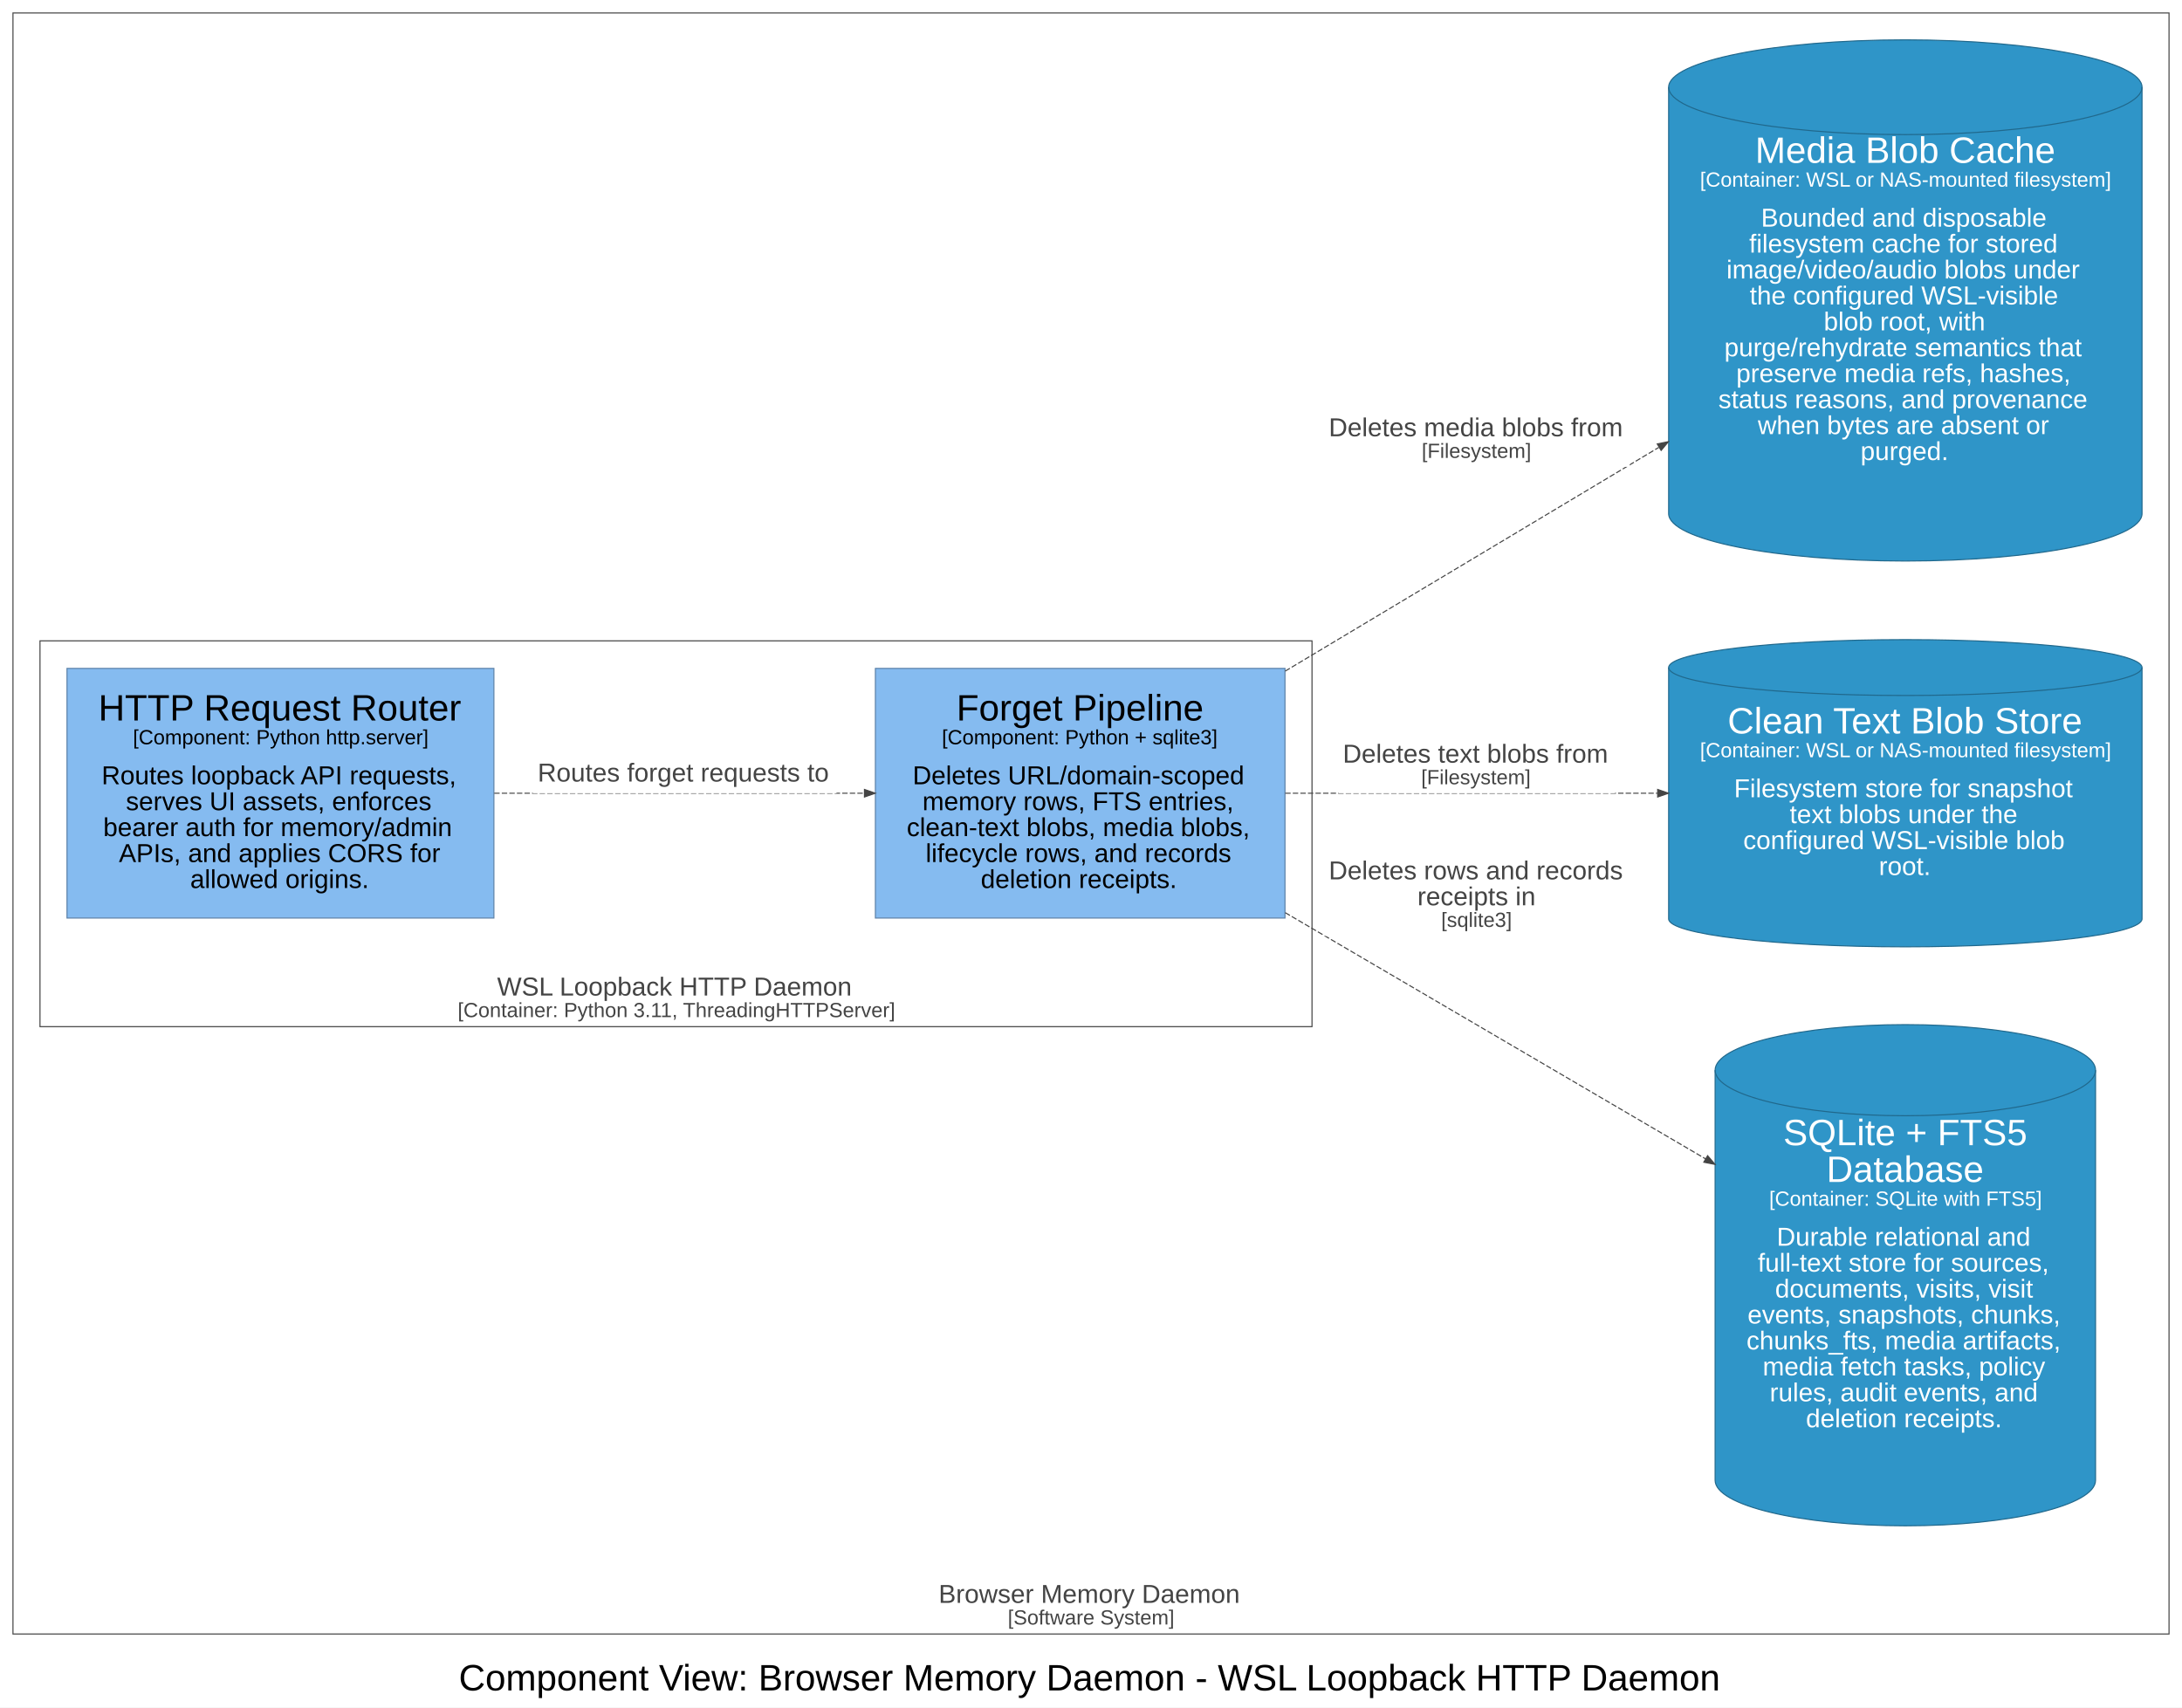
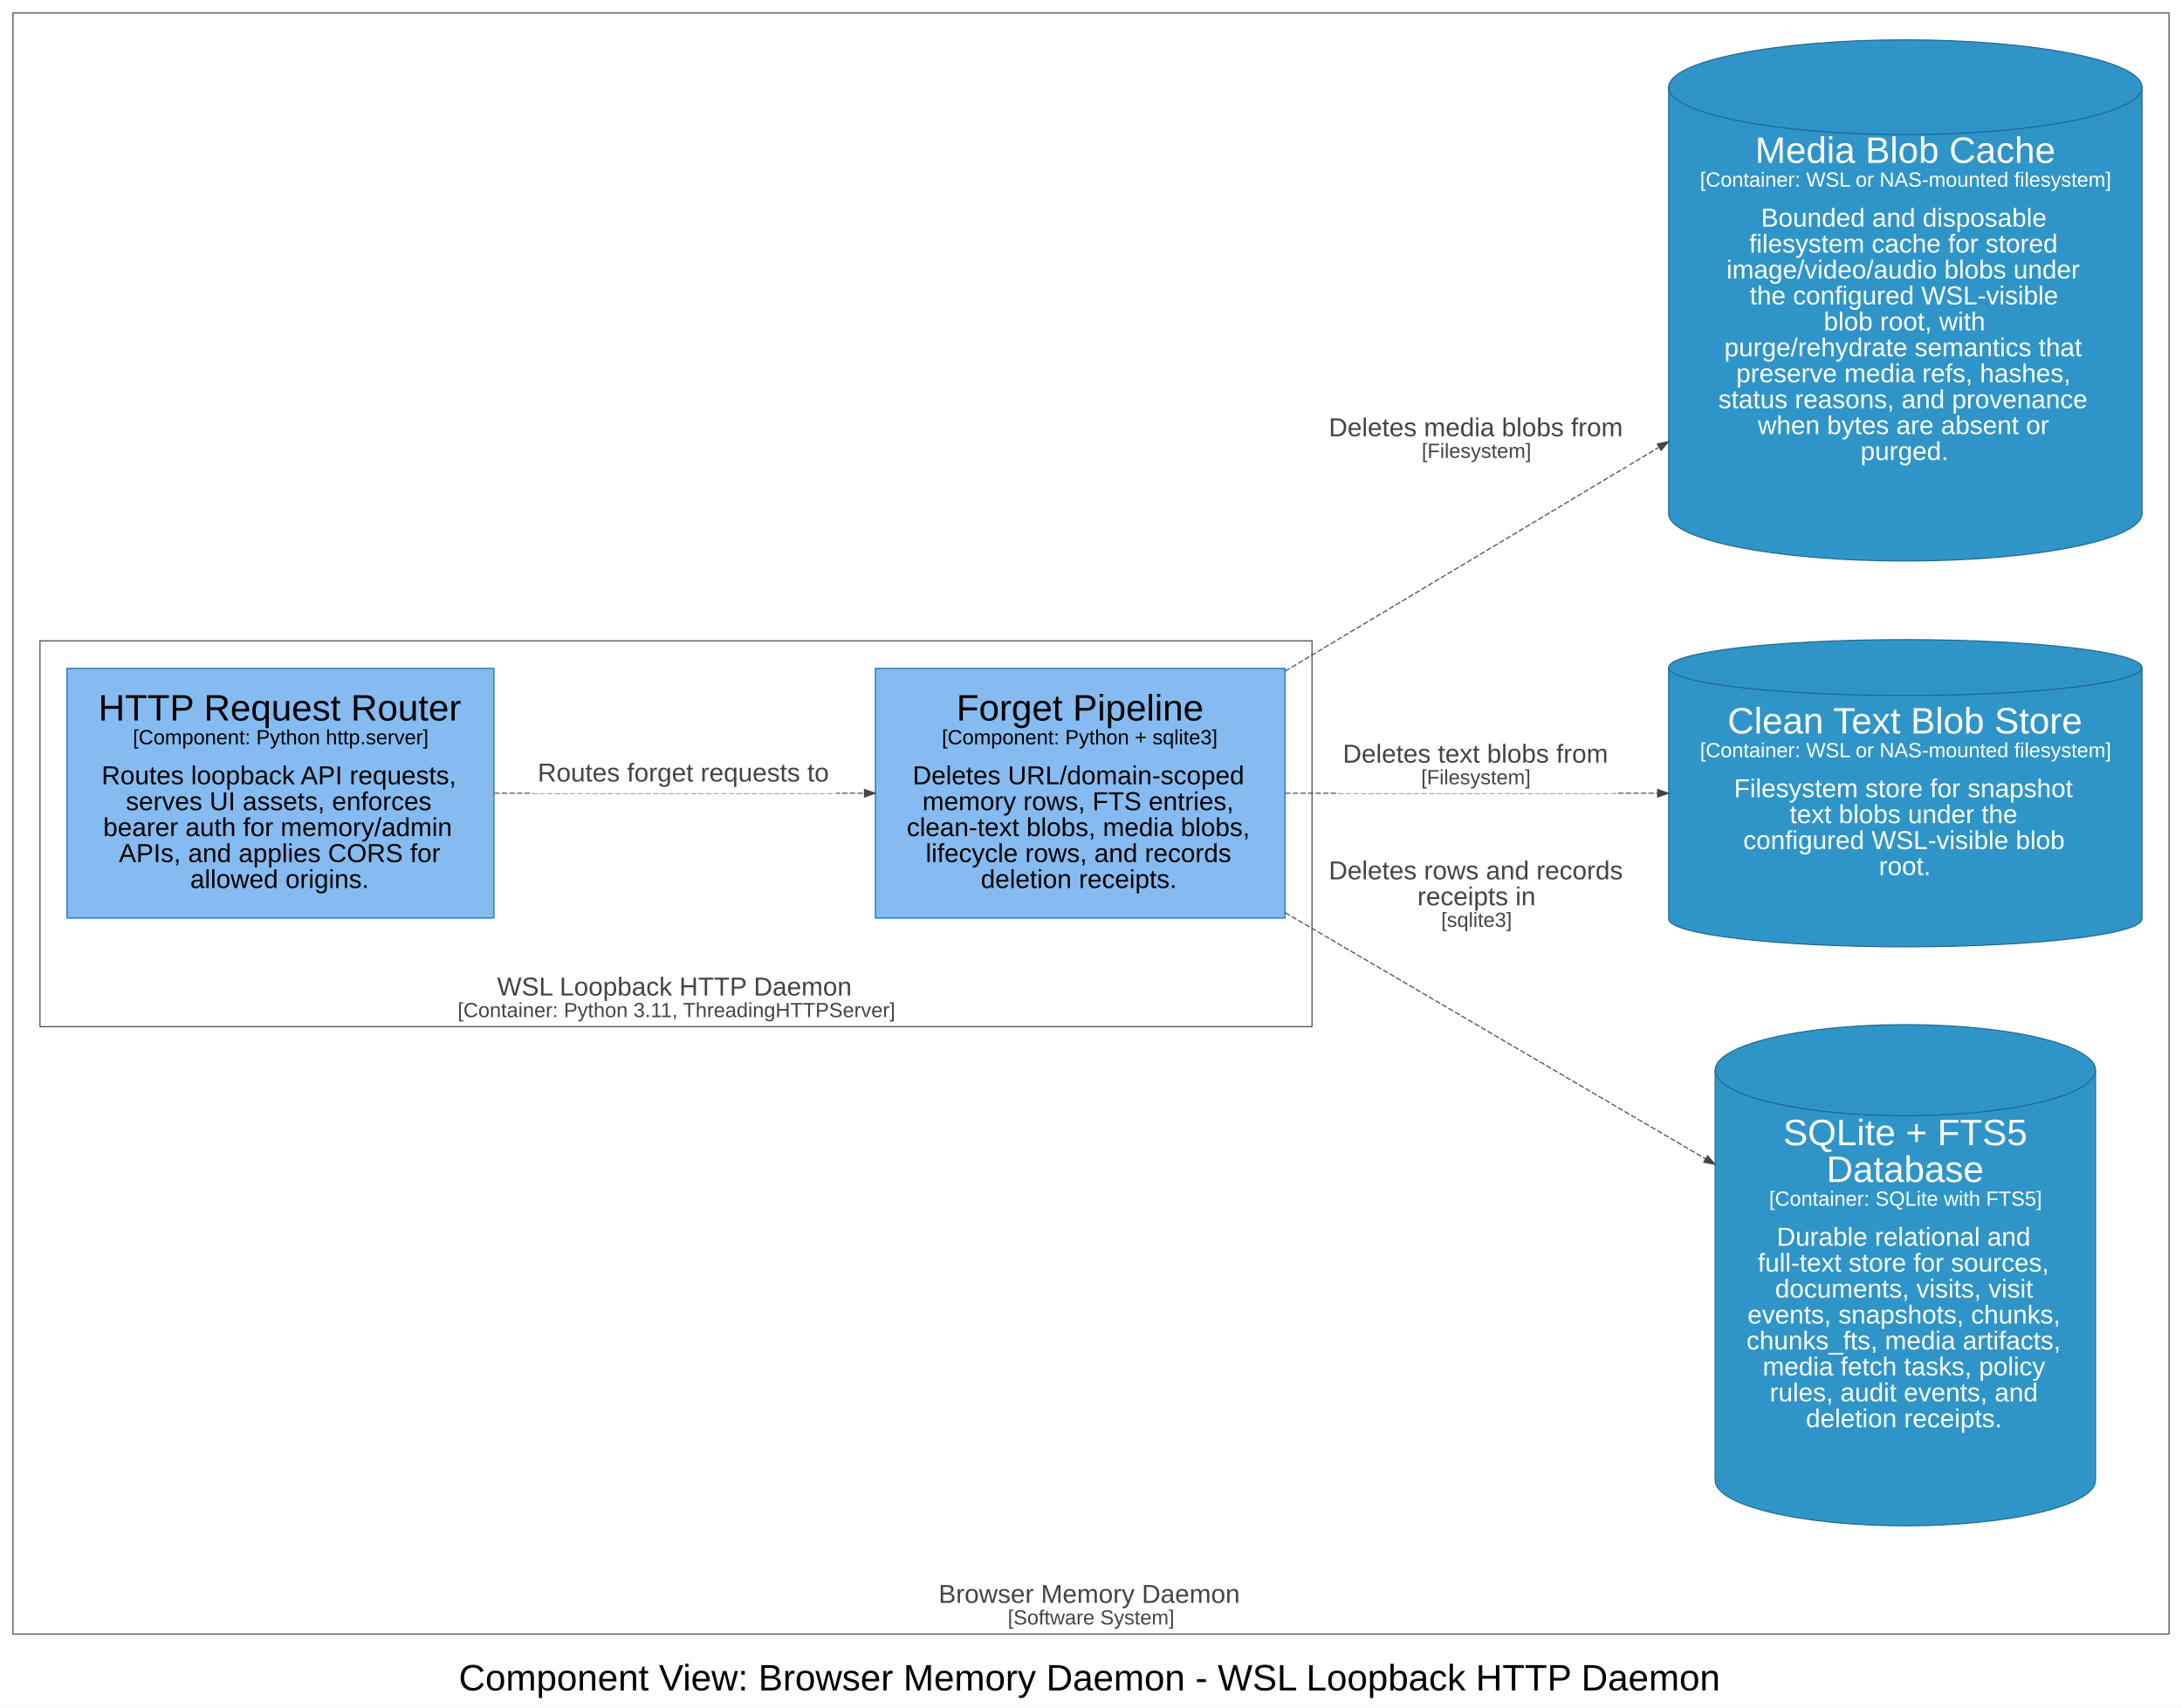
<svg xmlns="http://www.w3.org/2000/svg" width="2019pt" height="1580pt" viewBox="0.00 0.00 2019.00 1580.00">
  <g id="graph0" class="graph" transform="scale(1 1) rotate(0) translate(4 1576)">
    <polygon fill="white" stroke="transparent" points="-4,4 -4,-1576 2015,-1576 2015,4 -4,4" />
    <text text-anchor="start" x="420.5" y="-11.8" font-family="Arial" font-size="34.00">Component View: Browser Memory Daemon - WSL Loopback HTTP Daemon</text>
    <g id="clust1" class="cluster">
      <polygon fill="none" stroke="#444444" points="8,-64 8,-1564 2003,-1564 2003,-64 8,-64" />
      <text text-anchor="start" x="864.5" y="-92.8" font-family="Arial" font-size="24.00" fill="#444444">Browser Memory Daemon</text>
      <text text-anchor="start" x="928.5" y="-72.8" font-family="Arial" font-size="19.00" fill="#444444">[Software System]</text>
    </g>
    <g id="clust2" class="cluster">
      <polygon fill="none" stroke="#444444" points="33,-626 33,-983 1210,-983 1210,-626 33,-626" />
      <text text-anchor="start" x="456" y="-654.8" font-family="Arial" font-size="24.00" fill="#444444">WSL Loopback HTTP Daemon</text>
      <text text-anchor="start" x="419.5" y="-634.8" font-family="Arial" font-size="19.00" fill="#444444">[Container: Python 3.11, ThreadingHTTPServer]</text>
    </g>
    <g id="15" class="node">
-       <polygon fill="#85bbf0" stroke="#5d82a8" points="453,-957.5 58,-957.5 58,-726.5 453,-726.5 453,-957.5" />
+       <polygon fill="#85bbf0" stroke="#1168bd" points="453,-957.5 58,-957.5 58,-726.5 453,-726.5 453,-957.5" />
      <text text-anchor="start" x="87" y="-909.3" font-family="Arial" font-size="34.00" fill="#000000">HTTP Request Router</text>
      <text text-anchor="start" x="119" y="-887.3" font-family="Arial" font-size="19.00" fill="#000000">[Component: Python http.server]</text>
      <text text-anchor="start" x="90" y="-850.3" font-family="Arial" font-size="24.00" fill="#000000">Routes loopback API requests,</text>
      <text text-anchor="start" x="112.5" y="-826.3" font-family="Arial" font-size="24.00" fill="#000000">serves UI assets, enforces</text>
      <text text-anchor="start" x="91.5" y="-802.3" font-family="Arial" font-size="24.00" fill="#000000">bearer auth for memory/admin</text>
      <text text-anchor="start" x="106" y="-778.3" font-family="Arial" font-size="24.00" fill="#000000">APIs, and applies CORS for</text>
      <text text-anchor="start" x="172" y="-754.3" font-family="Arial" font-size="24.00" fill="#000000">allowed origins.</text>
    </g>
    <g id="22" class="node">
-       <polygon fill="#85bbf0" stroke="#5d82a8" points="1185,-957.5 806,-957.5 806,-726.5 1185,-726.5 1185,-957.5" />
+       <polygon fill="#85bbf0" stroke="#1168bd" points="1185,-957.5 806,-957.5 806,-726.5 1185,-726.5 1185,-957.5" />
      <text text-anchor="start" x="881" y="-909.3" font-family="Arial" font-size="34.00" fill="#000000">Forget Pipeline</text>
      <text text-anchor="start" x="867.5" y="-887.3" font-family="Arial" font-size="19.00" fill="#000000">[Component: Python + sqlite3]</text>
      <text text-anchor="start" x="840.5" y="-850.3" font-family="Arial" font-size="24.00" fill="#000000">Deletes URL/domain-scoped</text>
      <text text-anchor="start" x="849.5" y="-826.3" font-family="Arial" font-size="24.00" fill="#000000">memory rows, FTS entries,</text>
      <text text-anchor="start" x="835" y="-802.3" font-family="Arial" font-size="24.00" fill="#000000">clean-text blobs, media blobs,</text>
      <text text-anchor="start" x="852.5" y="-778.3" font-family="Arial" font-size="24.00" fill="#000000">lifecycle rows, and records</text>
      <text text-anchor="start" x="903.5" y="-754.3" font-family="Arial" font-size="24.00" fill="#000000">deletion receipts.</text>
    </g>
    <g id="67" class="edge">
      <path fill="none" stroke="#444444" stroke-dasharray="5,2" d="M453.3,-842C559.2,-842 689.48,-842 795.68,-842" />
      <polygon fill="#444444" stroke="#444444" points="795.88,-845.5 805.88,-842 795.88,-838.5 795.88,-845.5" />
      <polygon fill="white" stroke="transparent" points="489,-842 489,-876 770,-876 770,-842 489,-842" />
      <text text-anchor="start" x="493.5" y="-852.8" font-family="Arial" font-size="24.00" fill="#444444">Routes forget requests to</text>
    </g>
    <g id="27" class="node">
      <path fill="#2f95c8" stroke="#20688c" d="M1935,-585.72C1935,-608.98 1856.11,-627.88 1759,-627.88 1661.89,-627.88 1583,-608.98 1583,-585.72 1583,-585.72 1583,-206.28 1583,-206.28 1583,-183.02 1661.89,-164.12 1759,-164.12 1856.11,-164.12 1935,-183.02 1935,-206.28 1935,-206.28 1935,-585.72 1935,-585.72" />
      <path fill="none" stroke="#20688c" d="M1935,-585.72C1935,-562.45 1856.11,-543.56 1759,-543.56 1661.89,-543.56 1583,-562.45 1583,-585.72" />
      <text text-anchor="start" x="1646" y="-516.3" font-family="Arial" font-size="34.00" fill="#ffffff">SQLite + FTS5</text>
      <text text-anchor="start" x="1686" y="-482.3" font-family="Arial" font-size="34.00" fill="#ffffff">Database</text>
      <text text-anchor="start" x="1633" y="-460.3" font-family="Arial" font-size="19.00" fill="#ffffff">[Container: SQLite with FTS5]</text>
      <text text-anchor="start" x="1640" y="-423.3" font-family="Arial" font-size="24.00" fill="#ffffff">Durable relational and</text>
      <text text-anchor="start" x="1622.5" y="-399.3" font-family="Arial" font-size="24.00" fill="#ffffff">full-text store for sources,</text>
      <text text-anchor="start" x="1638.5" y="-375.3" font-family="Arial" font-size="24.00" fill="#ffffff">documents, visits, visit</text>
      <text text-anchor="start" x="1613" y="-351.3" font-family="Arial" font-size="24.00" fill="#ffffff">events, snapshots, chunks,</text>
      <text text-anchor="start" x="1612" y="-327.3" font-family="Arial" font-size="24.00" fill="#ffffff">chunks_fts, media artifacts,</text>
      <text text-anchor="start" x="1627" y="-303.3" font-family="Arial" font-size="24.00" fill="#ffffff">media fetch tasks, policy</text>
      <text text-anchor="start" x="1633.5" y="-279.3" font-family="Arial" font-size="24.00" fill="#ffffff">rules, audit events, and</text>
      <text text-anchor="start" x="1667" y="-255.3" font-family="Arial" font-size="24.00" fill="#ffffff">deletion receipts.</text>
    </g>
    <g id="79" class="edge">
      <path fill="none" stroke="#444444" stroke-dasharray="5,2" d="M1185.22,-731.47C1303.93,-661.94 1456.37,-572.66 1574.14,-503.69" />
      <polygon fill="#444444" stroke="#444444" points="1576.05,-506.62 1582.91,-498.55 1572.52,-500.58 1576.05,-506.62" />
      <polygon fill="white" stroke="transparent" points="1221,-710 1221,-785 1504,-785 1504,-710 1221,-710" />
      <text text-anchor="start" x="1225.5" y="-762.3" font-family="Arial" font-size="24.00" fill="#444444">Deletes rows and records</text>
      <text text-anchor="start" x="1307.5" y="-738.3" font-family="Arial" font-size="24.00" fill="#444444">receipts in</text>
      <text text-anchor="start" x="1329.5" y="-718.3" font-family="Arial" font-size="19.00" fill="#444444">[sqlite3]</text>
    </g>
    <g id="28" class="node">
      <path fill="#2f95c8" stroke="#20688c" d="M1978,-958.28C1978,-972.54 1879.84,-984.13 1759,-984.13 1638.16,-984.13 1540,-972.54 1540,-958.28 1540,-958.28 1540,-725.72 1540,-725.72 1540,-711.46 1638.16,-699.87 1759,-699.87 1879.84,-699.87 1978,-711.46 1978,-725.72 1978,-725.72 1978,-958.28 1978,-958.28" />
      <path fill="none" stroke="#20688c" d="M1978,-958.28C1978,-944.03 1879.84,-932.44 1759,-932.44 1638.16,-932.44 1540,-944.03 1540,-958.28" />
      <text text-anchor="start" x="1594.5" y="-897.3" font-family="Arial" font-size="34.00" fill="#ffffff">Clean Text Blob Store</text>
      <text text-anchor="start" x="1569" y="-875.3" font-family="Arial" font-size="19.00" fill="#ffffff">[Container: WSL or NAS-mounted filesystem]</text>
      <text text-anchor="start" x="1600.5" y="-838.3" font-family="Arial" font-size="24.00" fill="#ffffff">Filesystem store for snapshot</text>
      <text text-anchor="start" x="1652" y="-814.3" font-family="Arial" font-size="24.00" fill="#ffffff">text blobs under the</text>
      <text text-anchor="start" x="1609" y="-790.3" font-family="Arial" font-size="24.00" fill="#ffffff">configured WSL-visible blob</text>
      <text text-anchor="start" x="1734.5" y="-766.3" font-family="Arial" font-size="24.00" fill="#ffffff">root.</text>
    </g>
    <g id="80" class="edge">
      <path fill="none" stroke="#444444" stroke-dasharray="5,2" d="M1185.22,-842C1289.44,-842 1419.66,-842 1529.59,-842" />
      <polygon fill="#444444" stroke="#444444" points="1529.83,-845.5 1539.83,-842 1529.83,-838.5 1529.83,-845.5" />
      <polygon fill="white" stroke="transparent" points="1234.5,-842 1234.5,-893 1490.5,-893 1490.5,-842 1234.5,-842" />
      <text text-anchor="start" x="1238.5" y="-870.3" font-family="Arial" font-size="24.00" fill="#444444">Deletes text blobs from</text>
      <text text-anchor="start" x="1311" y="-850.3" font-family="Arial" font-size="19.00" fill="#444444">[Filesystem]</text>
    </g>
    <g id="29" class="node">
      <path fill="#2f95c8" stroke="#20688c" d="M1978,-1495.28C1978,-1519.47 1879.84,-1539.13 1759,-1539.13 1638.16,-1539.13 1540,-1519.47 1540,-1495.28 1540,-1495.28 1540,-1100.72 1540,-1100.72 1540,-1076.53 1638.16,-1056.87 1759,-1056.87 1879.84,-1056.87 1978,-1076.53 1978,-1100.72 1978,-1100.72 1978,-1495.28 1978,-1495.28" />
      <path fill="none" stroke="#20688c" d="M1978,-1495.28C1978,-1471.09 1879.84,-1451.44 1759,-1451.44 1638.16,-1451.44 1540,-1471.09 1540,-1495.28" />
      <text text-anchor="start" x="1620" y="-1425.3" font-family="Arial" font-size="34.00" fill="#ffffff">Media Blob Cache</text>
      <text text-anchor="start" x="1569" y="-1403.3" font-family="Arial" font-size="19.00" fill="#ffffff">[Container: WSL or NAS-mounted filesystem]</text>
      <text text-anchor="start" x="1625.5" y="-1366.3" font-family="Arial" font-size="24.00" fill="#ffffff">Bounded and disposable</text>
      <text text-anchor="start" x="1614.5" y="-1342.3" font-family="Arial" font-size="24.00" fill="#ffffff">filesystem cache for stored</text>
      <text text-anchor="start" x="1593.5" y="-1318.3" font-family="Arial" font-size="24.00" fill="#ffffff">image/video/audio blobs under</text>
      <text text-anchor="start" x="1615" y="-1294.3" font-family="Arial" font-size="24.00" fill="#ffffff">the configured WSL-visible</text>
      <text text-anchor="start" x="1683.5" y="-1270.3" font-family="Arial" font-size="24.00" fill="#ffffff">blob root, with</text>
      <text text-anchor="start" x="1591.5" y="-1246.3" font-family="Arial" font-size="24.00" fill="#ffffff">purge/rehydrate semantics that</text>
      <text text-anchor="start" x="1602.5" y="-1222.3" font-family="Arial" font-size="24.00" fill="#ffffff">preserve media refs, hashes,</text>
      <text text-anchor="start" x="1586" y="-1198.3" font-family="Arial" font-size="24.00" fill="#ffffff">status reasons, and provenance</text>
      <text text-anchor="start" x="1622.5" y="-1174.3" font-family="Arial" font-size="24.00" fill="#ffffff">when bytes are absent or</text>
      <text text-anchor="start" x="1717.5" y="-1150.3" font-family="Arial" font-size="24.00" fill="#ffffff">purged.</text>
    </g>
    <g id="81" class="edge">
      <path fill="none" stroke="#444444" stroke-dasharray="5,2" d="M1185.22,-955.01C1289.86,-1017.67 1420.71,-1096.03 1530.92,-1162.02" />
      <polygon fill="#444444" stroke="#444444" points="1529.45,-1165.22 1539.83,-1167.35 1533.05,-1159.21 1529.45,-1165.22" />
      <polygon fill="white" stroke="transparent" points="1221,-1144 1221,-1195 1504,-1195 1504,-1144 1221,-1144" />
      <text text-anchor="start" x="1225.5" y="-1172.3" font-family="Arial" font-size="24.00" fill="#444444">Deletes media blobs from</text>
      <text text-anchor="start" x="1311.5" y="-1152.3" font-family="Arial" font-size="19.00" fill="#444444">[Filesystem]</text>
    </g>
  </g>
</svg>
